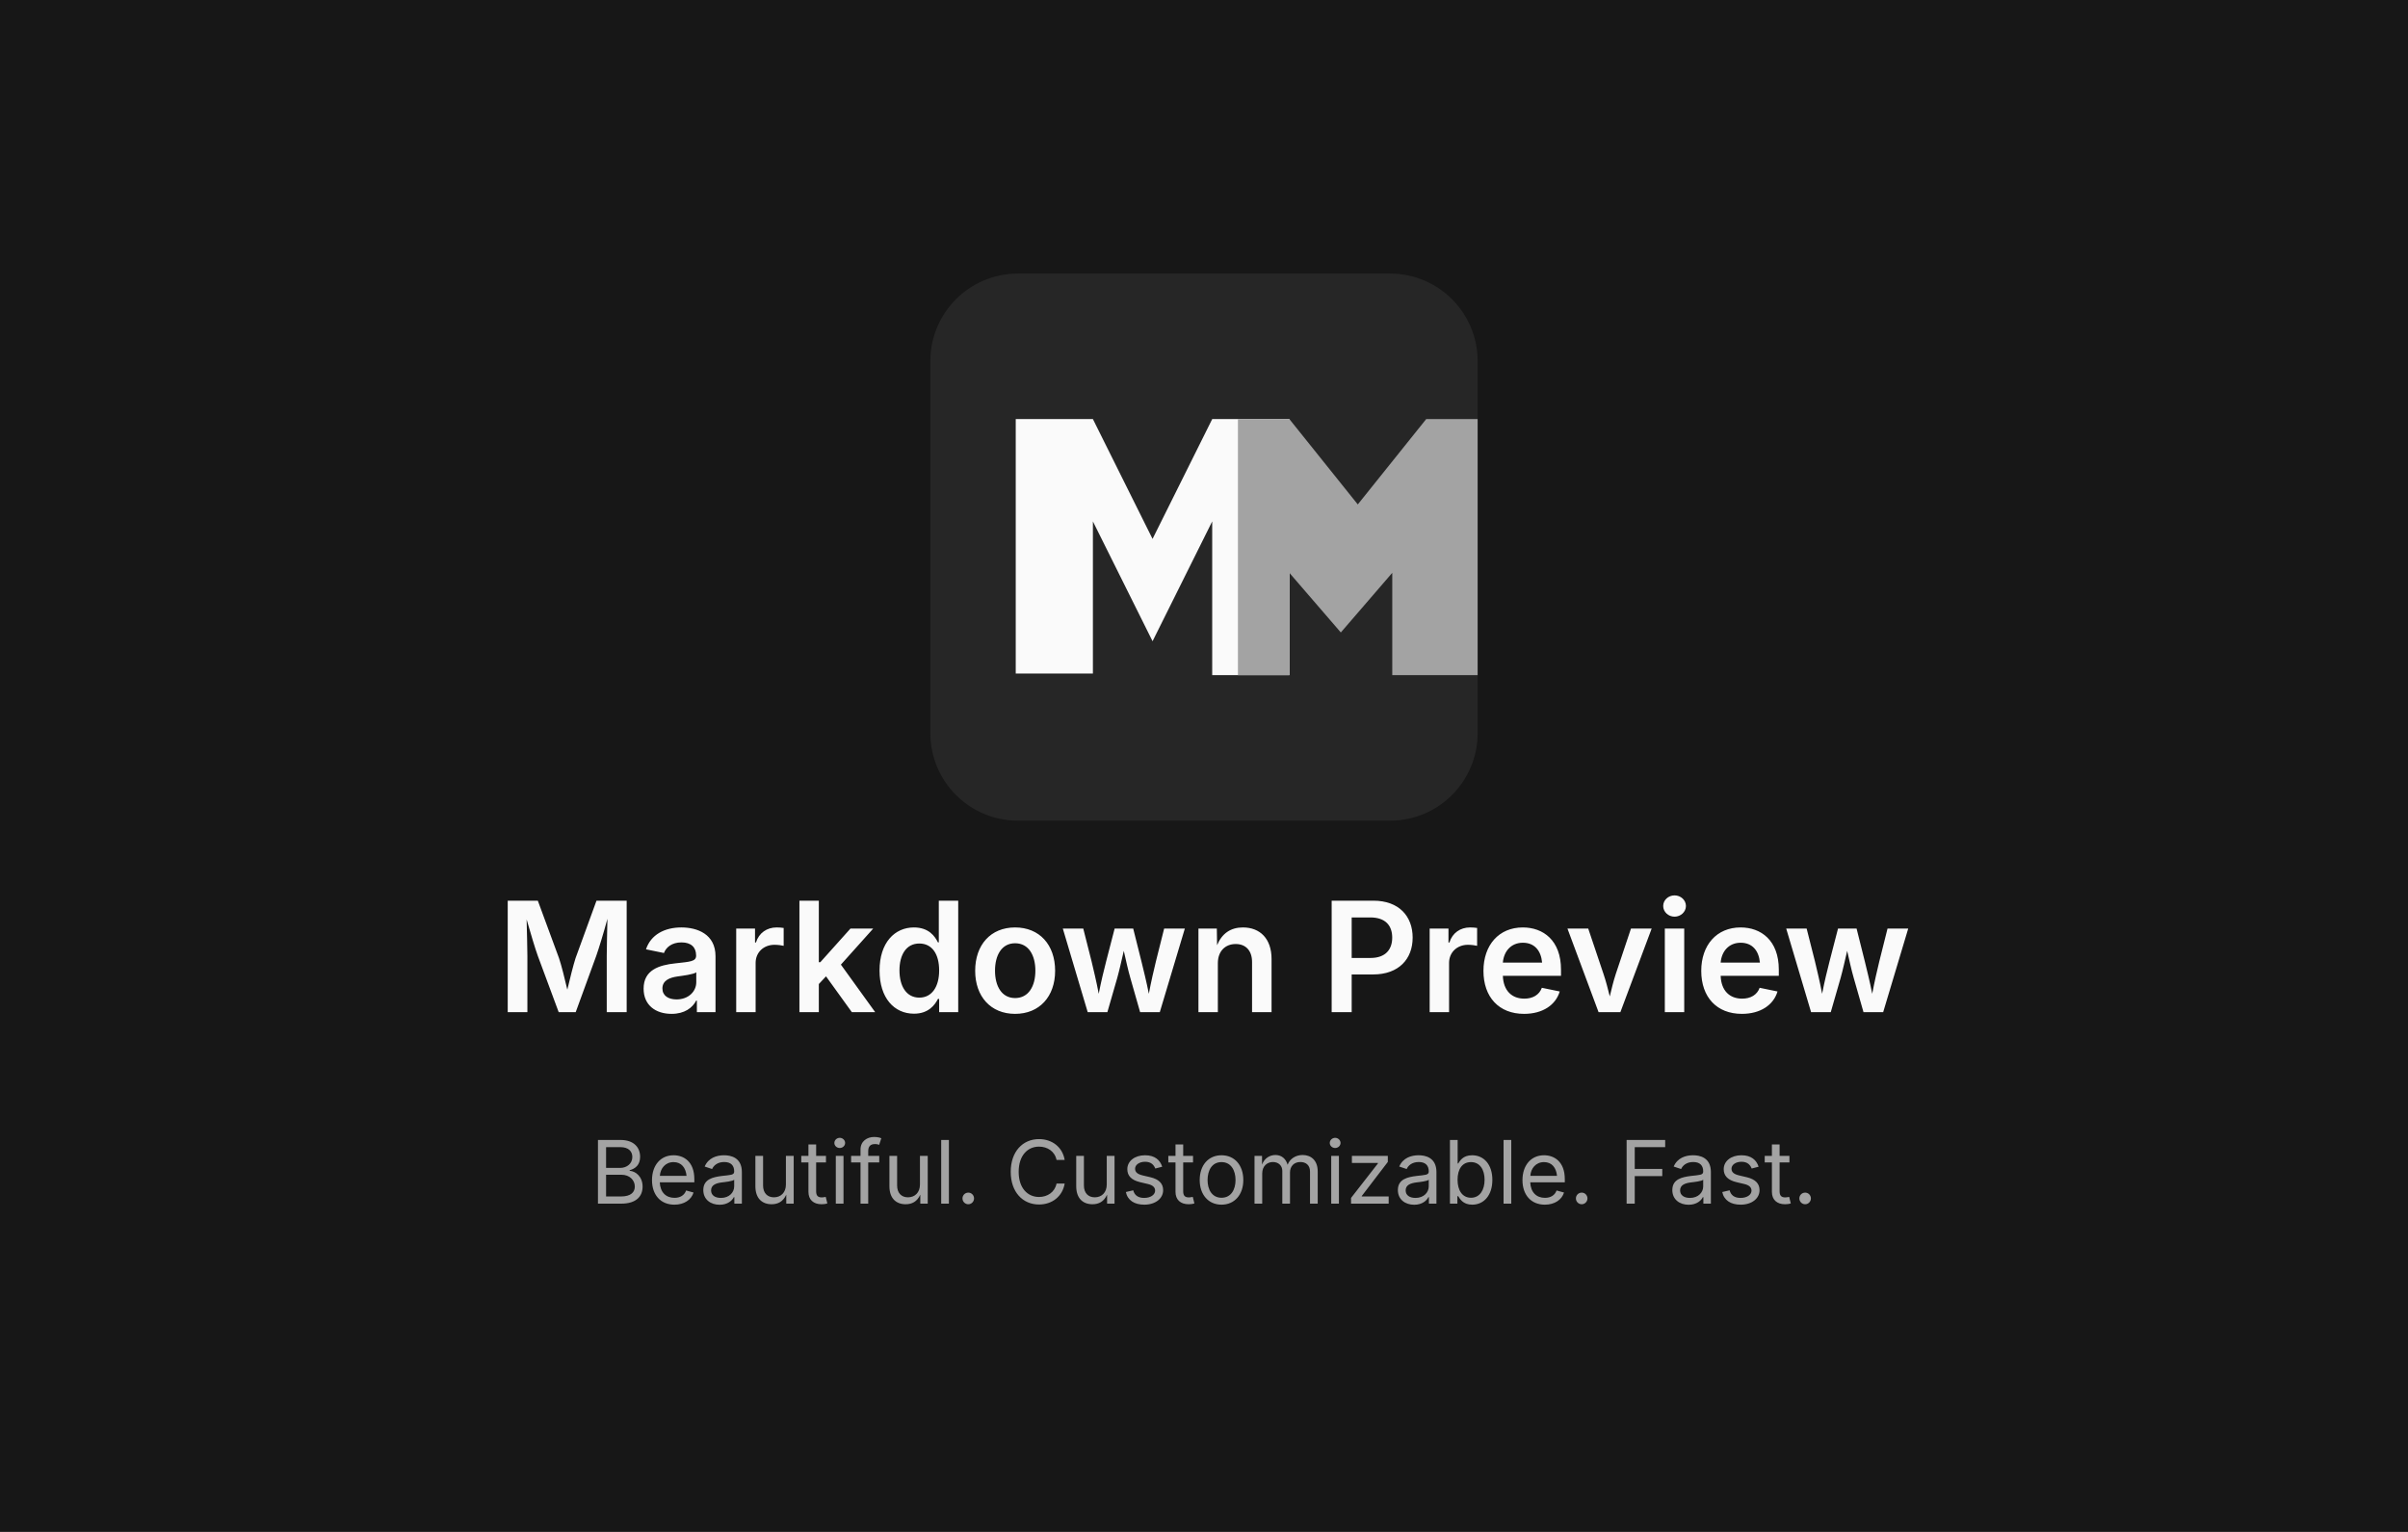
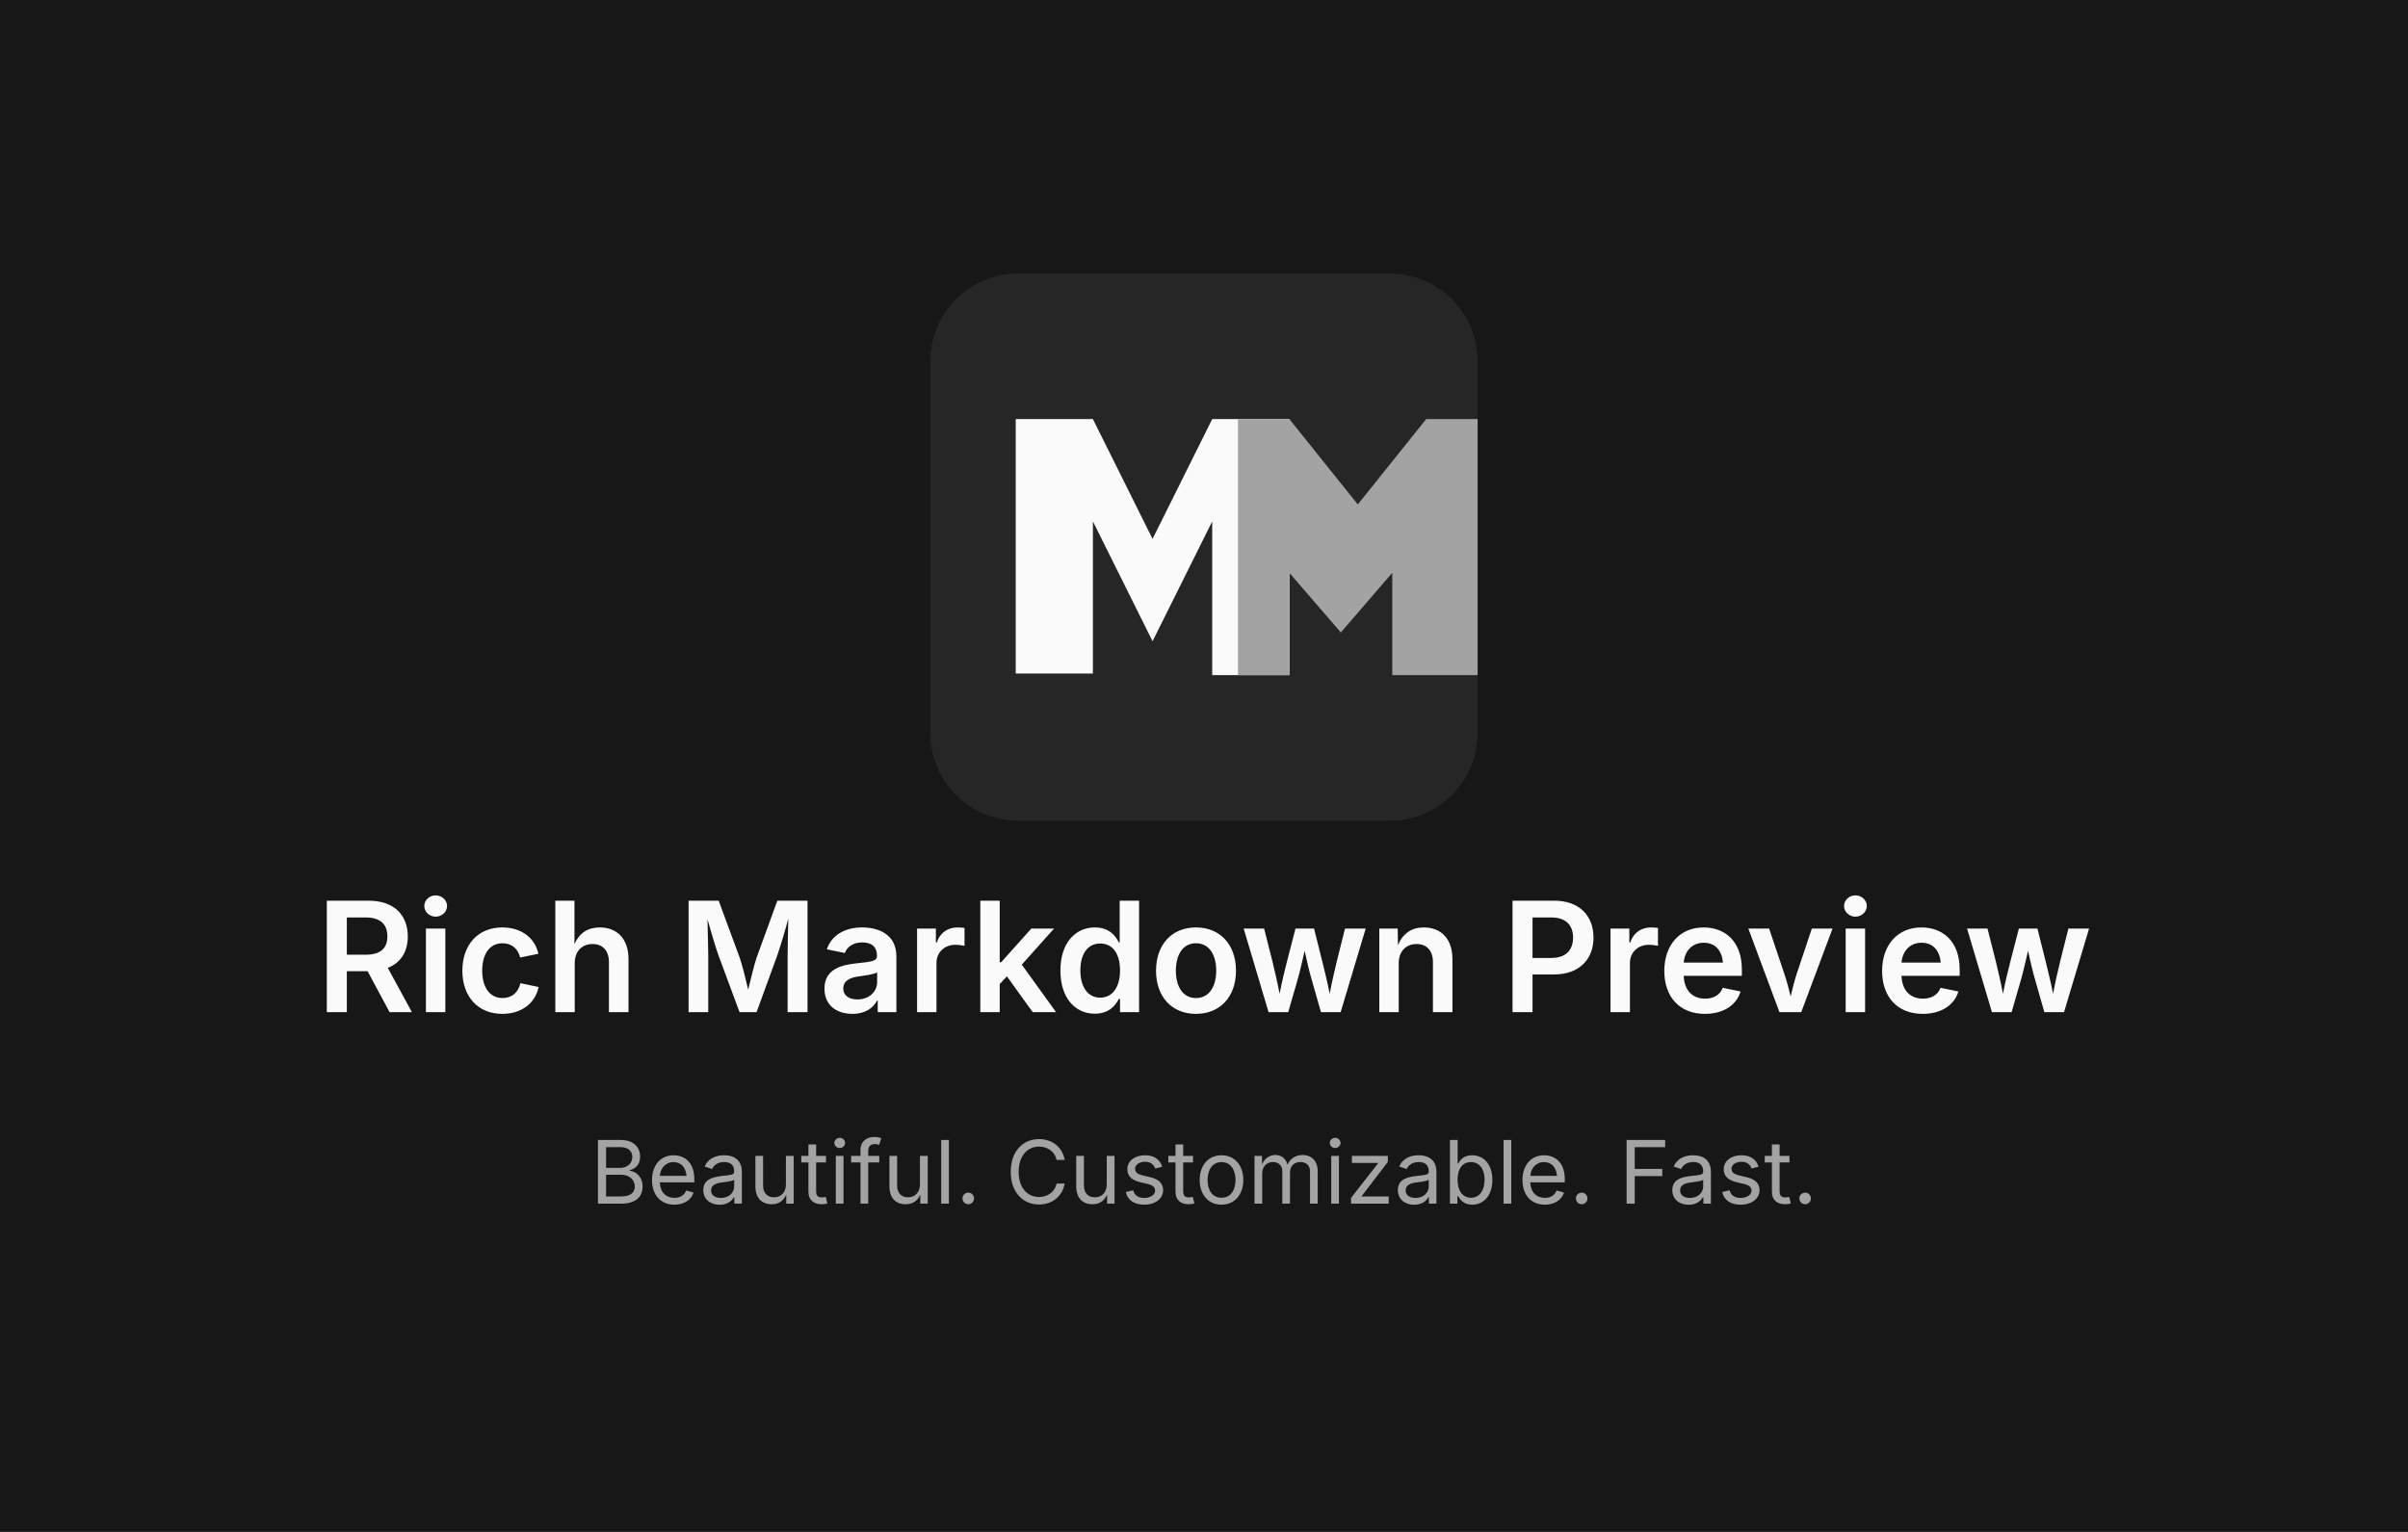
<svg xmlns="http://www.w3.org/2000/svg" viewBox="0 0 440 280">
  <rect width="440" height="280" fill="#171717" />
  <g transform="translate(170, 50)">
    <rect width="100" height="100" rx="16" fill="#262626" />
    <path d="M15.6 73.4V26.6h14.1l10.9 21.9 10.9-21.9h14.1v46.8h-14.1V45.3l-10.9 21.9-10.9-21.9v27.8H15.6z" fill="#fafafa" />
    <path d="M84.4 73.4V54.7l-9.4 10.9-9.4-10.9v18.7H56.2V26.6h9.4l12.5 15.6 12.5-15.6h9.4v46.8h-15.6z" fill="#a3a3a3" />
  </g>
-   <text x="220" y="185" font-family="system-ui, -apple-system, sans-serif" font-size="28" font-weight="600" fill="#fafafa" text-anchor="middle">Markdown Preview</text>
+   <text x="220" y="185" font-family="system-ui, -apple-system, sans-serif" font-size="28" font-weight="600" fill="#fafafa" text-anchor="middle">Rich Markdown Preview</text>
  <text x="220" y="220" font-family="system-ui, -apple-system, sans-serif" font-size="16" fill="#a3a3a3" text-anchor="middle">Beautiful. Customizable. Fast.</text>
</svg>
